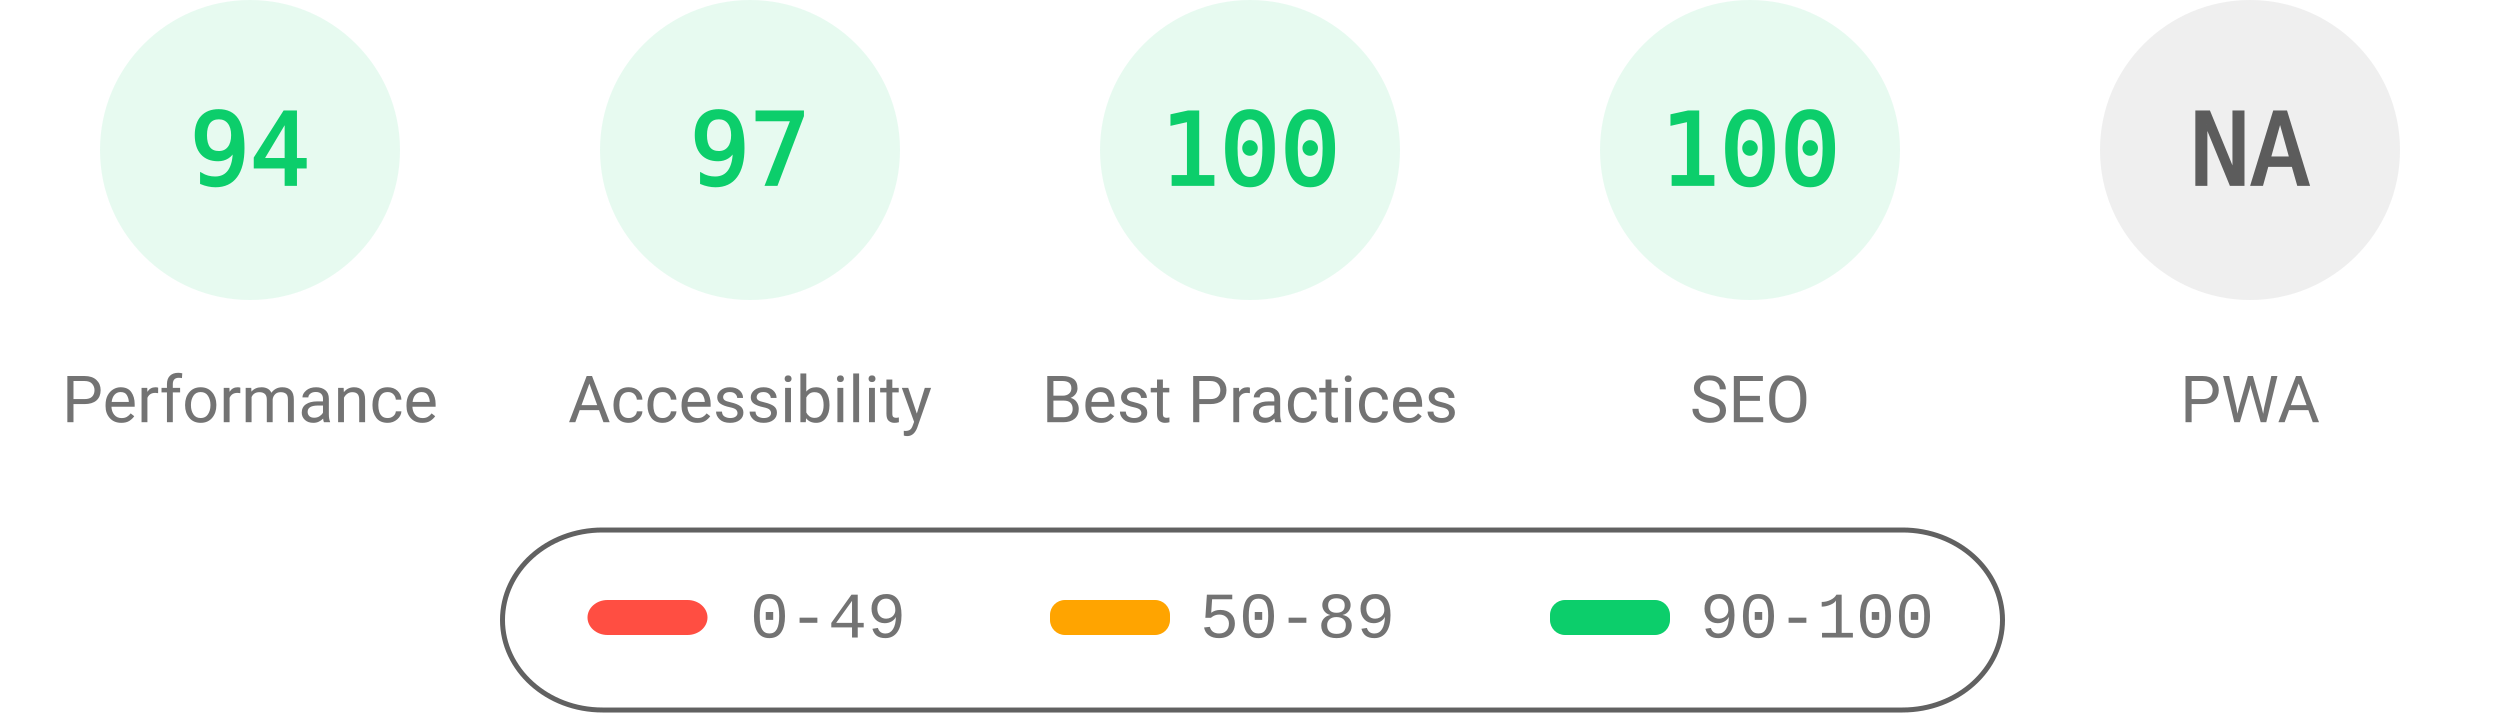
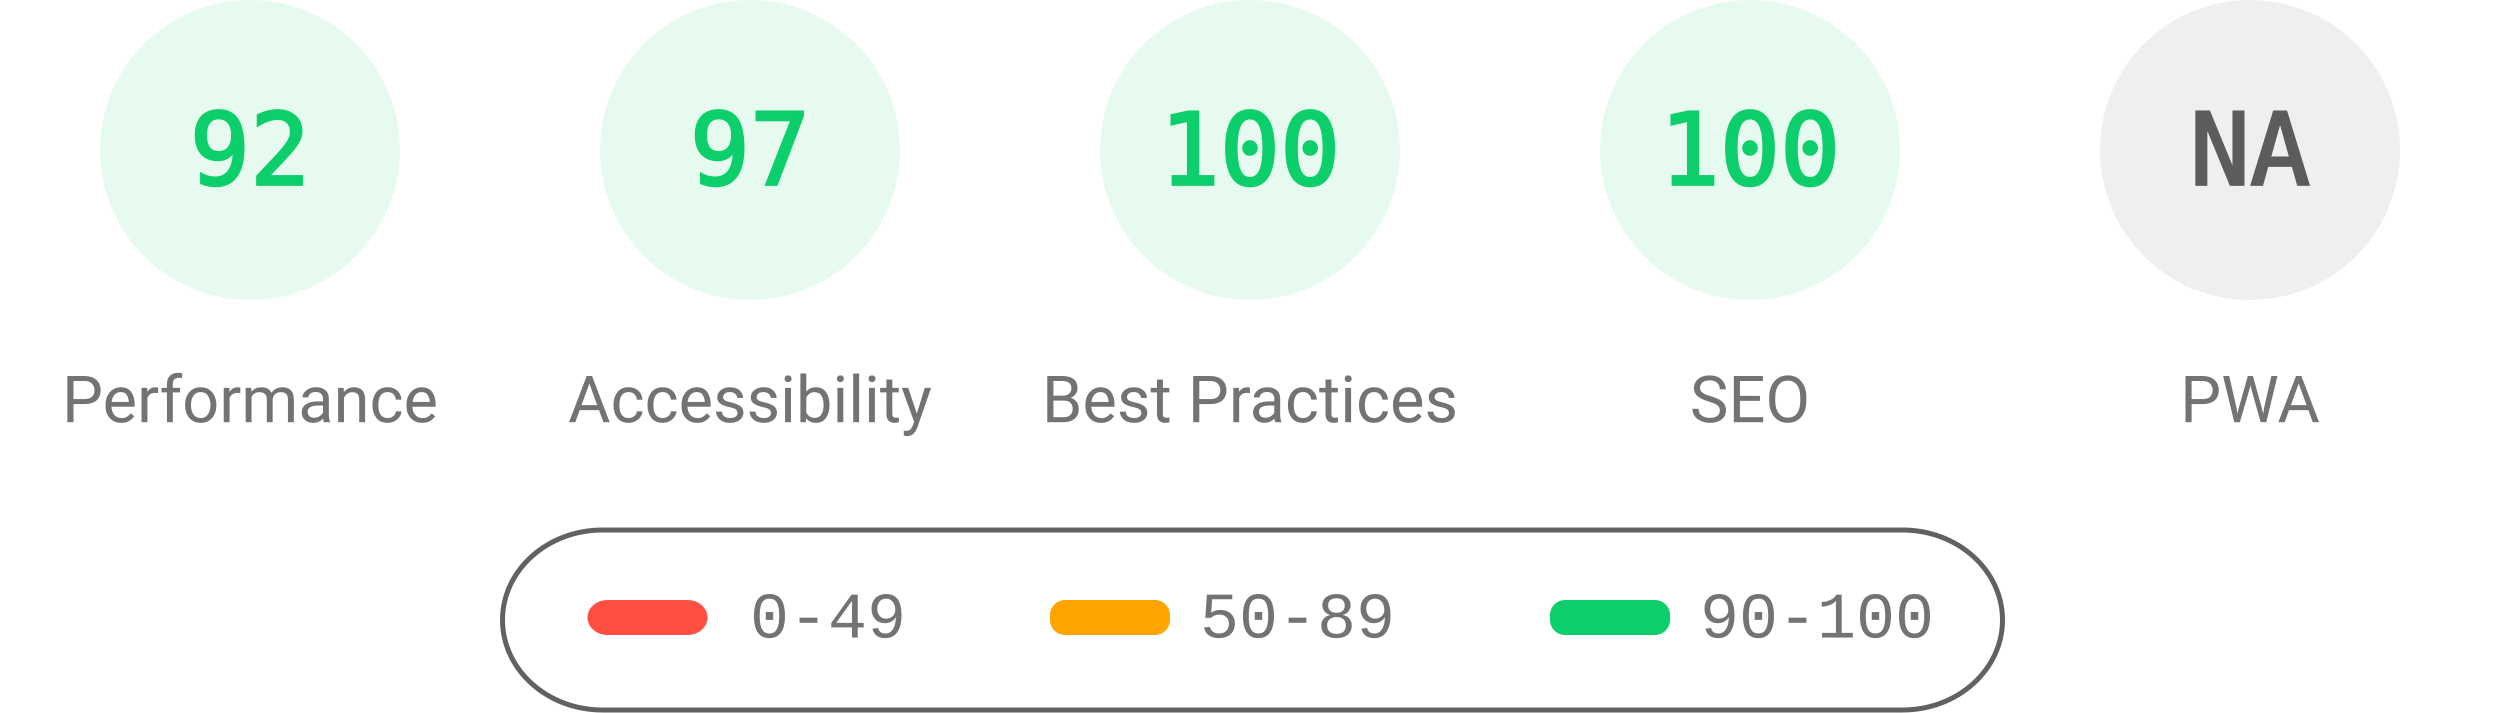
<svg xmlns="http://www.w3.org/2000/svg" fill="none" width="1000" height="285">
  <style>.gauge-base{opacity:.1}.gauge-arc{fill:none;animation-delay:250ms;stroke-linecap:round;transform:rotate(-90deg);transform-origin:100px 60px;animation:load-gauge 1s ease forwards}.guage-text{font-size:40px;font-family:monospace;text-align:center}.guage-red{color:#ff4e42;fill:#ff4e42;stroke:#ff4e42}.guage-orange{color:#ffa400;fill:#ffa400;stroke:#ffa400}.guage-green{color:#0cce6b;fill:#0cce6b;stroke:#0cce6b}.guage-undefined{color:#5c5c5c;fill:#5c5c5c;stroke:#5c5c5c}.guage-title{color:#737373;fill:#737373;stroke:none;font-size:26px;line-height:26px;font-family:Roboto,Halvetica,Arial,sans-serif}@keyframes load-gauge{from{stroke-dasharray:0 352.858}}</style>
  <svg class="guage-div guage-perf guage-green" viewBox="0 0 200 200" width="200" height="200">
    <circle class="gauge-base" r="56" cx="100" cy="60" stroke-width="8" />
-     <circle class="gauge-arc guage-arc-1" r="56" cx="100" cy="60" stroke-width="8" style="stroke-dasharray:330.747,351.858" />
-     <text class="guage-text" x="100" y="60" alignment-baseline="central" dominant-baseline="central" text-anchor="middle">94</text>
+     <circle class="gauge-arc guage-arc-1" r="56" cx="100" cy="60" stroke-width="8" style="stroke-dasharray:323.709,351.858" />
+     <text class="guage-text" x="100" y="60" alignment-baseline="central" dominant-baseline="central" text-anchor="middle">92</text>
    <text class="guage-title" x="100" y="160" alignment-baseline="central" dominant-baseline="central" text-anchor="middle">Performance</text>
  </svg>
  <svg class="guage-div guage-acc guage-green" viewBox="0 0 200 200" width="200" height="200" x="200">
    <circle class="gauge-base" r="56" cx="100" cy="60" stroke-width="8" />
    <circle class="gauge-arc guage-arc-2" r="56" cx="100" cy="60" stroke-width="8" style="stroke-dasharray:341.302,351.858" />
    <text class="guage-text" x="100" y="60" alignment-baseline="central" dominant-baseline="central" text-anchor="middle">97</text>
    <text class="guage-title" x="100" y="160" alignment-baseline="central" dominant-baseline="central" text-anchor="middle">Accessibility</text>
  </svg>
  <svg class="guage-div guage-best guage-green" viewBox="0 0 200 200" width="200" height="200" x="400">
    <circle class="gauge-base" r="56" cx="100" cy="60" stroke-width="8" />
    <circle class="gauge-arc guage-arc-3" r="56" cx="100" cy="60" stroke-width="8" style="stroke-dasharray:351.858,351.858" />
    <text class="guage-text" x="100" y="60" alignment-baseline="central" dominant-baseline="central" text-anchor="middle">100</text>
    <text class="guage-title" x="100" y="160" alignment-baseline="central" dominant-baseline="central" text-anchor="middle">Best Practices</text>
  </svg>
  <svg class="guage-div guage-seo guage-green" viewBox="0 0 200 200" width="200" height="200" x="600">
    <circle class="gauge-base" r="56" cx="100" cy="60" stroke-width="8" />
    <circle class="gauge-arc guage-arc-4" r="56" cx="100" cy="60" stroke-width="8" style="stroke-dasharray:351.858,351.858" />
    <text class="guage-text" x="100" y="60" alignment-baseline="central" dominant-baseline="central" text-anchor="middle">100</text>
    <text class="guage-title" x="100" y="160" alignment-baseline="central" dominant-baseline="central" text-anchor="middle">SEO</text>
  </svg>
  <svg class="guage-div guage-pwa guage-undefined" viewBox="0 0 200 200" width="200" height="200" x="800">
    <circle class="gauge-base" r="56" cx="100" cy="60" stroke-width="8" />
    <circle class="gauge-arc guage-arc-4" r="56" cx="100" cy="60" stroke-width="8" style="stroke-dasharray:351.858,351.858" />
    <text class="guage-text" x="100" y="60" alignment-baseline="central" dominant-baseline="central" text-anchor="middle">NA</text>
    <text class="guage-title" x="100" y="160" alignment-baseline="central" dominant-baseline="central" text-anchor="middle">PWA</text>
  </svg>
  <svg width="604" height="76" x="200" y="210">
    <path fill="none" id="canvas_background" d="M-1-1h604v80H-1z" />
    <rect fill-opacity="0" stroke="#616161" stroke-width="2" rx="40" id="svg_2" height="72" width="600" y="2" x="1" fill="#000" />
    <rect stroke="#000" rx="8" id="svg_3" height="14" width="48" y="30" x="35" stroke-opacity="null" stroke-width="0" fill="#ff4e42" />
    <rect stroke="#000" rx="6" id="svg_4" height="14" width="48" y="30" x="220" stroke-opacity="null" stroke-width="0" fill="#ffa400" />
    <rect stroke="#000" rx="6" id="svg_5" height="14" width="48" y="30" x="420" stroke-opacity="null" stroke-width="0" fill="#0cce6b" />
    <text xml:space="preserve" text-anchor="start" font-family="'Courier New', Courier, monospace" font-size="26" id="svg_6" y="45" x="100" stroke-opacity="null" stroke-width="0" stroke="#000" fill="#737373">0-49</text>
    <text xml:space="preserve" text-anchor="start" font-family="'Courier New', Courier, monospace" font-size="26" id="svg_7" y="45" x="280" stroke-opacity="null" stroke-width="0" stroke="#000" fill="#737373">50-89</text>
    <text xml:space="preserve" text-anchor="start" font-family="'Courier New', Courier, monospace" font-size="26" id="svg_8" y="45" x="480" stroke-opacity="null" stroke-width="0" stroke="#000" fill="#737373">90-100</text>
  </svg>
</svg>
